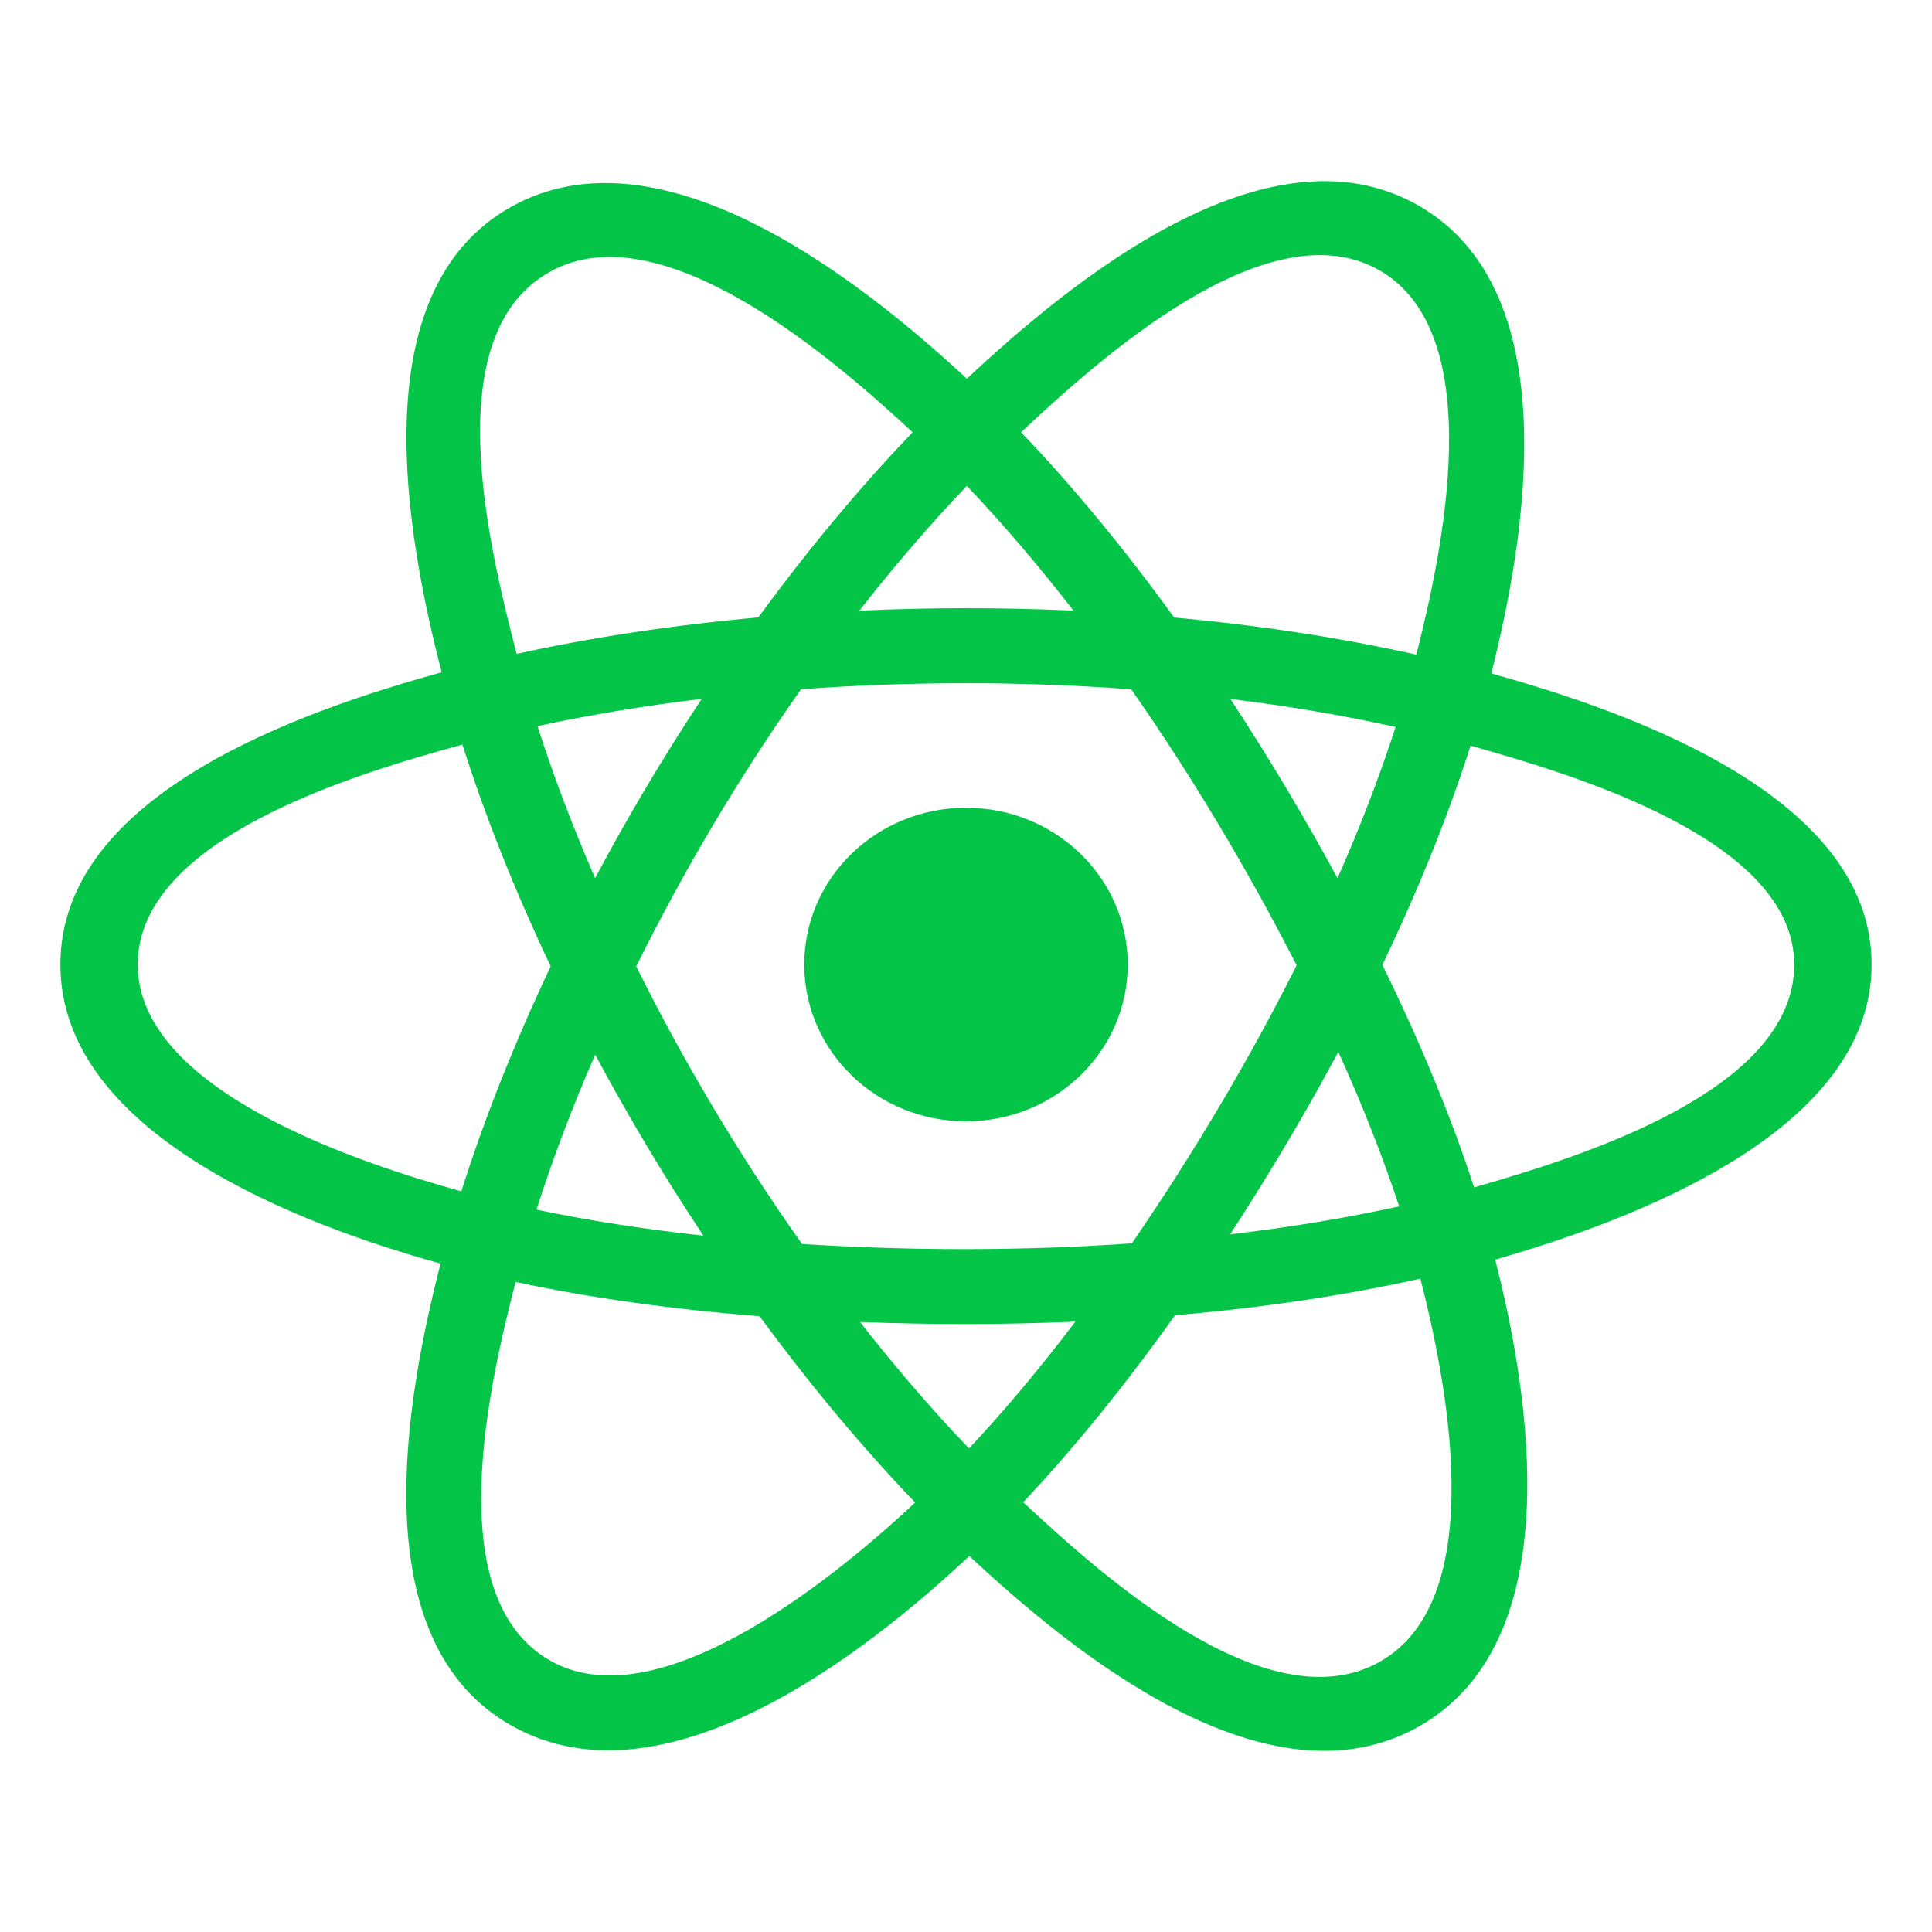
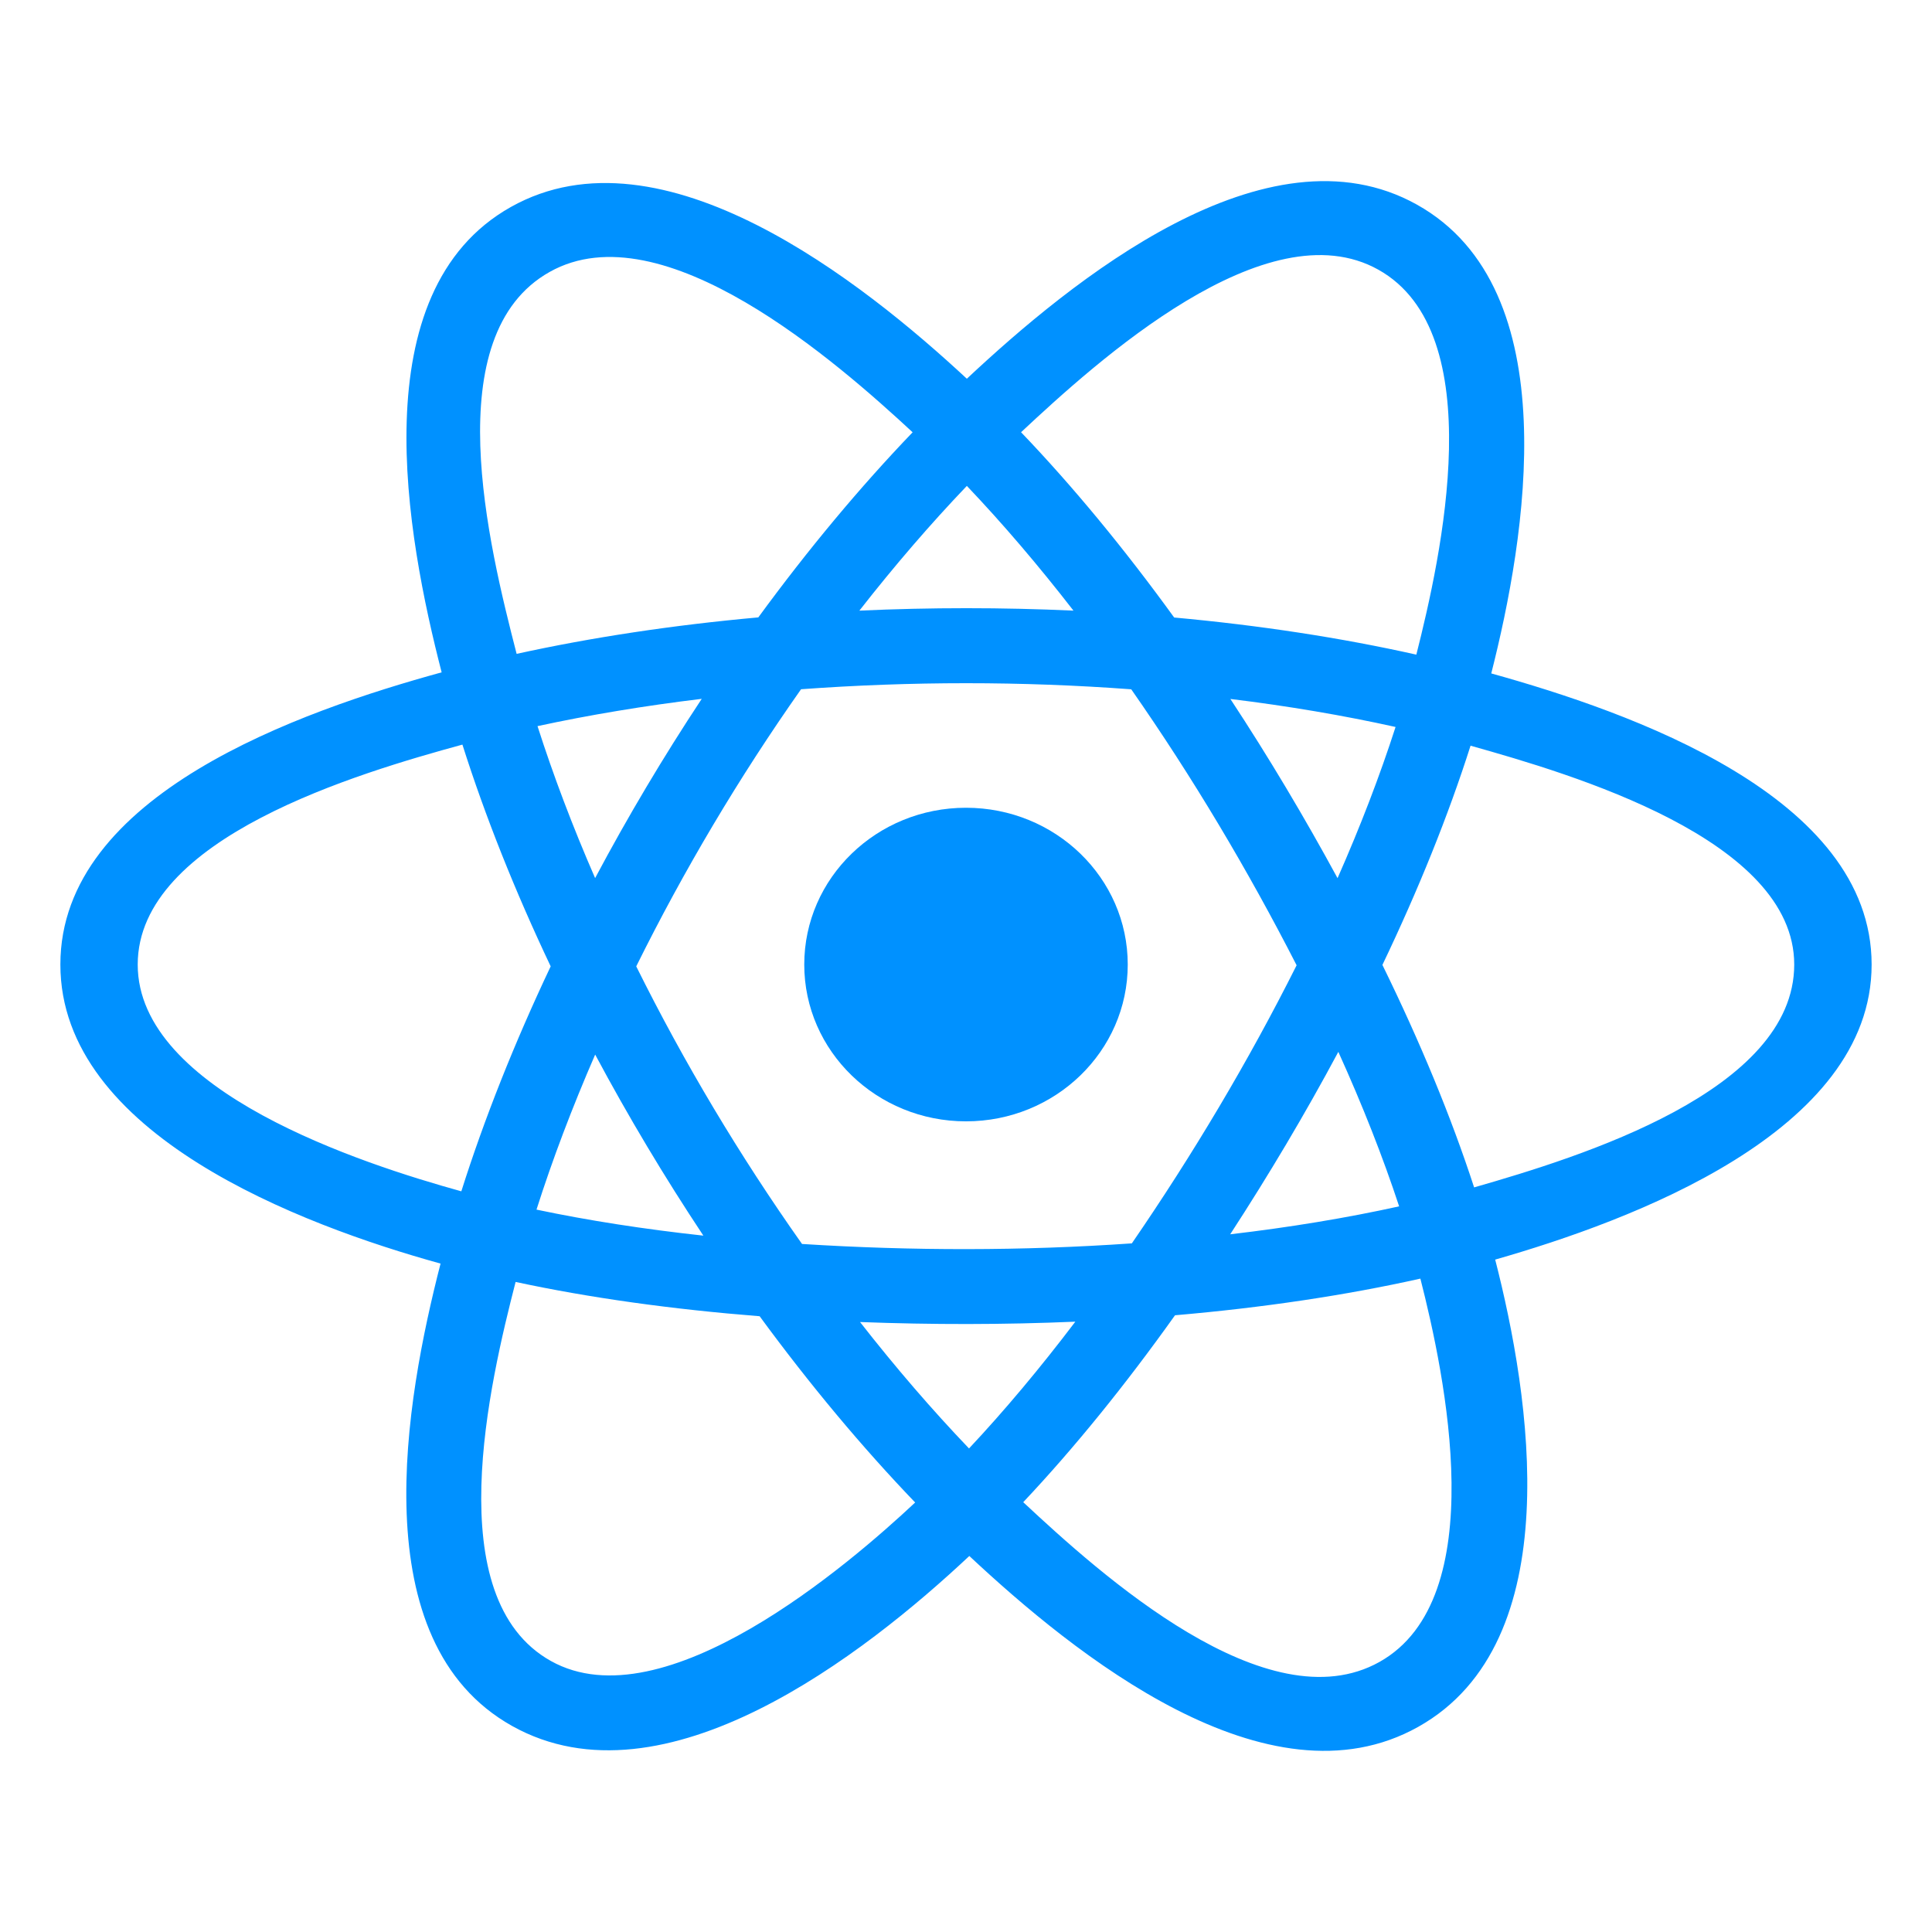
<svg xmlns="http://www.w3.org/2000/svg" viewBox="0 0 32 32" fill="none">
  <g id="SVGRepo_bgCarrier" stroke-width="0" />
  <g id="SVGRepo_tracerCarrier" stroke-linecap="round" stroke-linejoin="round" />
  <g id="SVGRepo_iconCarrier">
-     <path d="M18.679 15.976C18.679 14.541 17.48 13.379 16 13.379C14.521 13.379 13.321 14.541 13.321 15.976C13.321 17.41 14.521 18.573 16 18.573C17.48 18.573 18.679 17.41 18.679 15.976Z" fill="#04c548" />
-     <path fill-rule="evenodd" clip-rule="evenodd" d="M24.7 11.154C25.266 8.925 25.977 4.791 23.47 3.39C20.975 1.995 17.728 4.668 16.014 6.273C14.304 4.684 10.966 2.022 8.462 3.428C5.968 4.828 6.737 8.893 7.315 11.136C4.988 11.776 1 13.156 1 15.976C1 18.787 4.984 20.289 7.297 20.929C6.717 23.184 5.986 27.191 8.483 28.588C10.997 29.993 14.325 27.395 16.055 25.772C17.781 27.386 20.997 30.002 23.492 28.601C25.996 27.196 25.344 23.118 24.765 20.863C27.007 20.221 31 18.752 31 15.976C31 13.184 26.99 11.792 24.7 11.154ZM24.416 19.667C24.037 18.502 23.524 17.262 22.897 15.982C23.495 14.732 23.988 13.509 24.357 12.351C26.036 12.823 29.718 13.901 29.718 15.976C29.718 18.07 26.185 19.159 24.416 19.667ZM22.85 27.526C20.988 28.571 18.222 26.07 16.948 24.881C17.793 23.984 18.638 22.942 19.462 21.785C20.913 21.66 22.283 21.456 23.526 21.178C23.933 22.773 24.72 26.476 22.85 27.526ZM9.124 27.511C7.261 26.47 8.113 22.895 8.54 21.233C9.768 21.497 11.129 21.686 12.582 21.801C13.412 22.933 14.282 23.974 15.158 24.886C14.075 25.901 10.995 28.557 9.124 27.511ZM2.281 15.976C2.281 13.874 5.942 12.803 7.659 12.333C8.035 13.517 8.527 14.754 9.121 16.006C8.519 17.277 8.02 18.534 7.641 19.732C6.004 19.278 2.281 18.079 2.281 15.976ZM9.104 4.504C10.973 3.454 13.875 6.01 15.116 7.16C14.244 8.068 13.383 9.101 12.56 10.226C11.149 10.353 9.799 10.557 8.557 10.83C8.091 9.021 7.236 5.552 9.104 4.504ZM20.379 11.577C21.337 11.694 22.254 11.85 23.115 12.041C22.856 12.844 22.534 13.684 22.154 14.545C21.604 13.533 21.014 12.542 20.379 11.577ZM16.014 8.048C16.605 8.669 17.197 9.362 17.78 10.114C16.599 10.06 15.415 10.06 14.234 10.114C14.817 9.368 15.414 8.676 16.014 8.048ZM9.857 14.544C9.483 13.686 9.164 12.842 8.903 12.027C9.759 11.842 10.672 11.69 11.623 11.575C10.987 12.537 10.397 13.528 9.857 14.544ZM11.65 20.466C10.668 20.359 9.741 20.215 8.886 20.035C9.15 19.206 9.477 18.343 9.858 17.467C10.406 18.493 11.005 19.494 11.65 20.466ZM16.05 23.991C15.442 23.356 14.836 22.653 14.245 21.897C15.433 21.942 16.623 21.942 17.811 21.891C17.227 22.661 16.637 23.365 16.05 23.991ZM22.167 17.422C22.568 18.308 22.906 19.166 23.174 19.981C22.304 20.173 21.365 20.328 20.376 20.444C21.015 19.461 21.615 18.454 22.167 17.422ZM18.747 20.594C16.93 20.72 15.102 20.719 13.284 20.604C12.251 19.142 11.331 17.603 10.538 16.006C11.328 14.412 12.24 12.876 13.268 11.416C15.088 11.283 16.918 11.282 18.737 11.417C19.756 12.877 20.668 14.409 21.476 15.988C20.677 17.581 19.759 19.12 18.747 20.594ZM22.83 4.467C24.701 5.513 23.868 9.227 23.459 10.843C22.215 10.564 20.863 10.357 19.448 10.228C18.624 9.09 17.77 8.055 16.912 7.159C18.169 5.984 20.978 3.431 22.83 4.467Z" fill="#04c548" />
+     <path d="M18.679 15.976C18.679 14.541 17.48 13.379 16 13.379C14.521 13.379 13.321 14.541 13.321 15.976C13.321 17.41 14.521 18.573 16 18.573C17.48 18.573 18.679 17.41 18.679 15.976Z" fill="#0091FF" />
+     <path fill-rule="evenodd" clip-rule="evenodd" d="M24.7 11.154C25.266 8.925 25.977 4.791 23.47 3.39C20.975 1.995 17.728 4.668 16.014 6.273C14.304 4.684 10.966 2.022 8.462 3.428C5.968 4.828 6.737 8.893 7.315 11.136C4.988 11.776 1 13.156 1 15.976C1 18.787 4.984 20.289 7.297 20.929C6.717 23.184 5.986 27.191 8.483 28.588C10.997 29.993 14.325 27.395 16.055 25.772C17.781 27.386 20.997 30.002 23.492 28.601C25.996 27.196 25.344 23.118 24.765 20.863C27.007 20.221 31 18.752 31 15.976C31 13.184 26.99 11.792 24.7 11.154ZM24.416 19.667C24.037 18.502 23.524 17.262 22.897 15.982C23.495 14.732 23.988 13.509 24.357 12.351C26.036 12.823 29.718 13.901 29.718 15.976C29.718 18.07 26.185 19.159 24.416 19.667ZM22.85 27.526C20.988 28.571 18.222 26.07 16.948 24.881C17.793 23.984 18.638 22.942 19.462 21.785C20.913 21.66 22.283 21.456 23.526 21.178C23.933 22.773 24.72 26.476 22.85 27.526ZM9.124 27.511C7.261 26.47 8.113 22.895 8.54 21.233C9.768 21.497 11.129 21.686 12.582 21.801C13.412 22.933 14.282 23.974 15.158 24.886C14.075 25.901 10.995 28.557 9.124 27.511ZM2.281 15.976C2.281 13.874 5.942 12.803 7.659 12.333C8.035 13.517 8.527 14.754 9.121 16.006C8.519 17.277 8.02 18.534 7.641 19.732C6.004 19.278 2.281 18.079 2.281 15.976ZM9.104 4.504C10.973 3.454 13.875 6.01 15.116 7.16C14.244 8.068 13.383 9.101 12.56 10.226C11.149 10.353 9.799 10.557 8.557 10.83C8.091 9.021 7.236 5.552 9.104 4.504ZM20.379 11.577C21.337 11.694 22.254 11.85 23.115 12.041C22.856 12.844 22.534 13.684 22.154 14.545C21.604 13.533 21.014 12.542 20.379 11.577ZM16.014 8.048C16.605 8.669 17.197 9.362 17.78 10.114C16.599 10.06 15.415 10.06 14.234 10.114C14.817 9.368 15.414 8.676 16.014 8.048ZM9.857 14.544C9.483 13.686 9.164 12.842 8.903 12.027C9.759 11.842 10.672 11.69 11.623 11.575C10.987 12.537 10.397 13.528 9.857 14.544ZM11.65 20.466C10.668 20.359 9.741 20.215 8.886 20.035C9.15 19.206 9.477 18.343 9.858 17.467C10.406 18.493 11.005 19.494 11.65 20.466ZM16.05 23.991C15.442 23.356 14.836 22.653 14.245 21.897C15.433 21.942 16.623 21.942 17.811 21.891C17.227 22.661 16.637 23.365 16.05 23.991ZM22.167 17.422C22.568 18.308 22.906 19.166 23.174 19.981C22.304 20.173 21.365 20.328 20.376 20.444C21.015 19.461 21.615 18.454 22.167 17.422ZM18.747 20.594C16.93 20.72 15.102 20.719 13.284 20.604C12.251 19.142 11.331 17.603 10.538 16.006C11.328 14.412 12.24 12.876 13.268 11.416C15.088 11.283 16.918 11.282 18.737 11.417C19.756 12.877 20.668 14.409 21.476 15.988C20.677 17.581 19.759 19.12 18.747 20.594ZM22.83 4.467C24.701 5.513 23.868 9.227 23.459 10.843C22.215 10.564 20.863 10.357 19.448 10.228C18.624 9.09 17.77 8.055 16.912 7.159C18.169 5.984 20.978 3.431 22.83 4.467Z" fill="#0091FF" />
  </g>
</svg>
